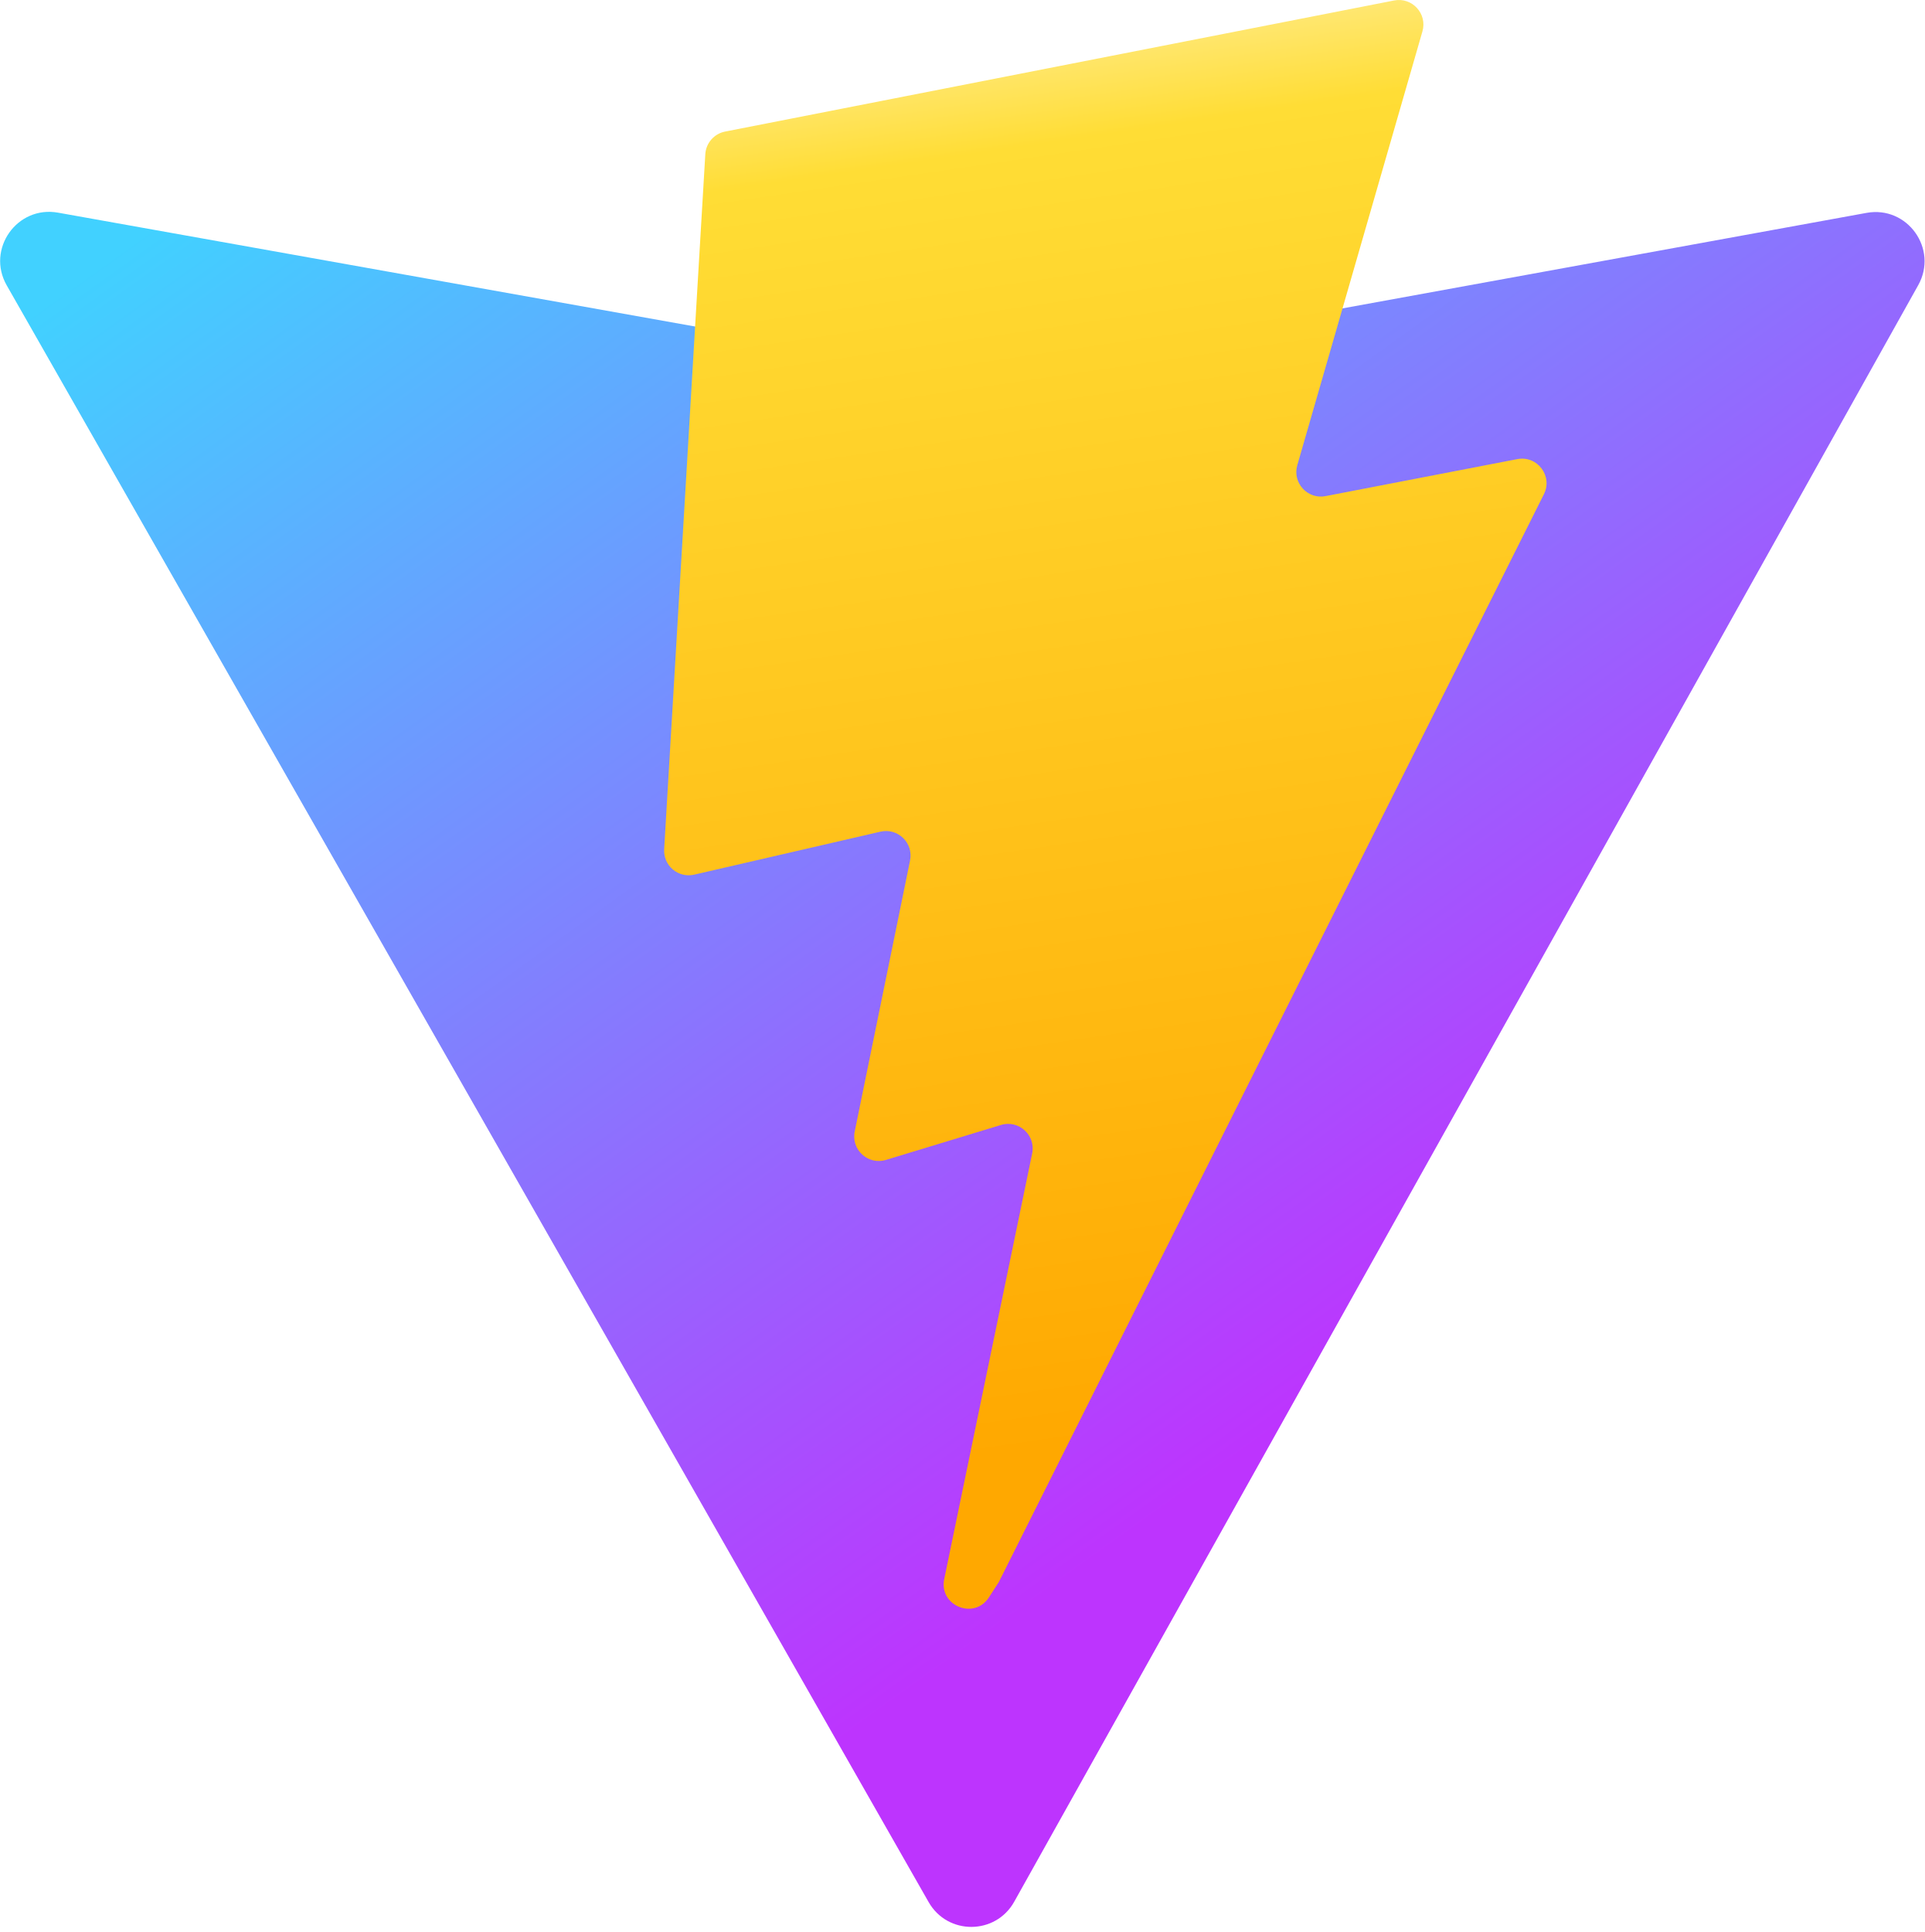
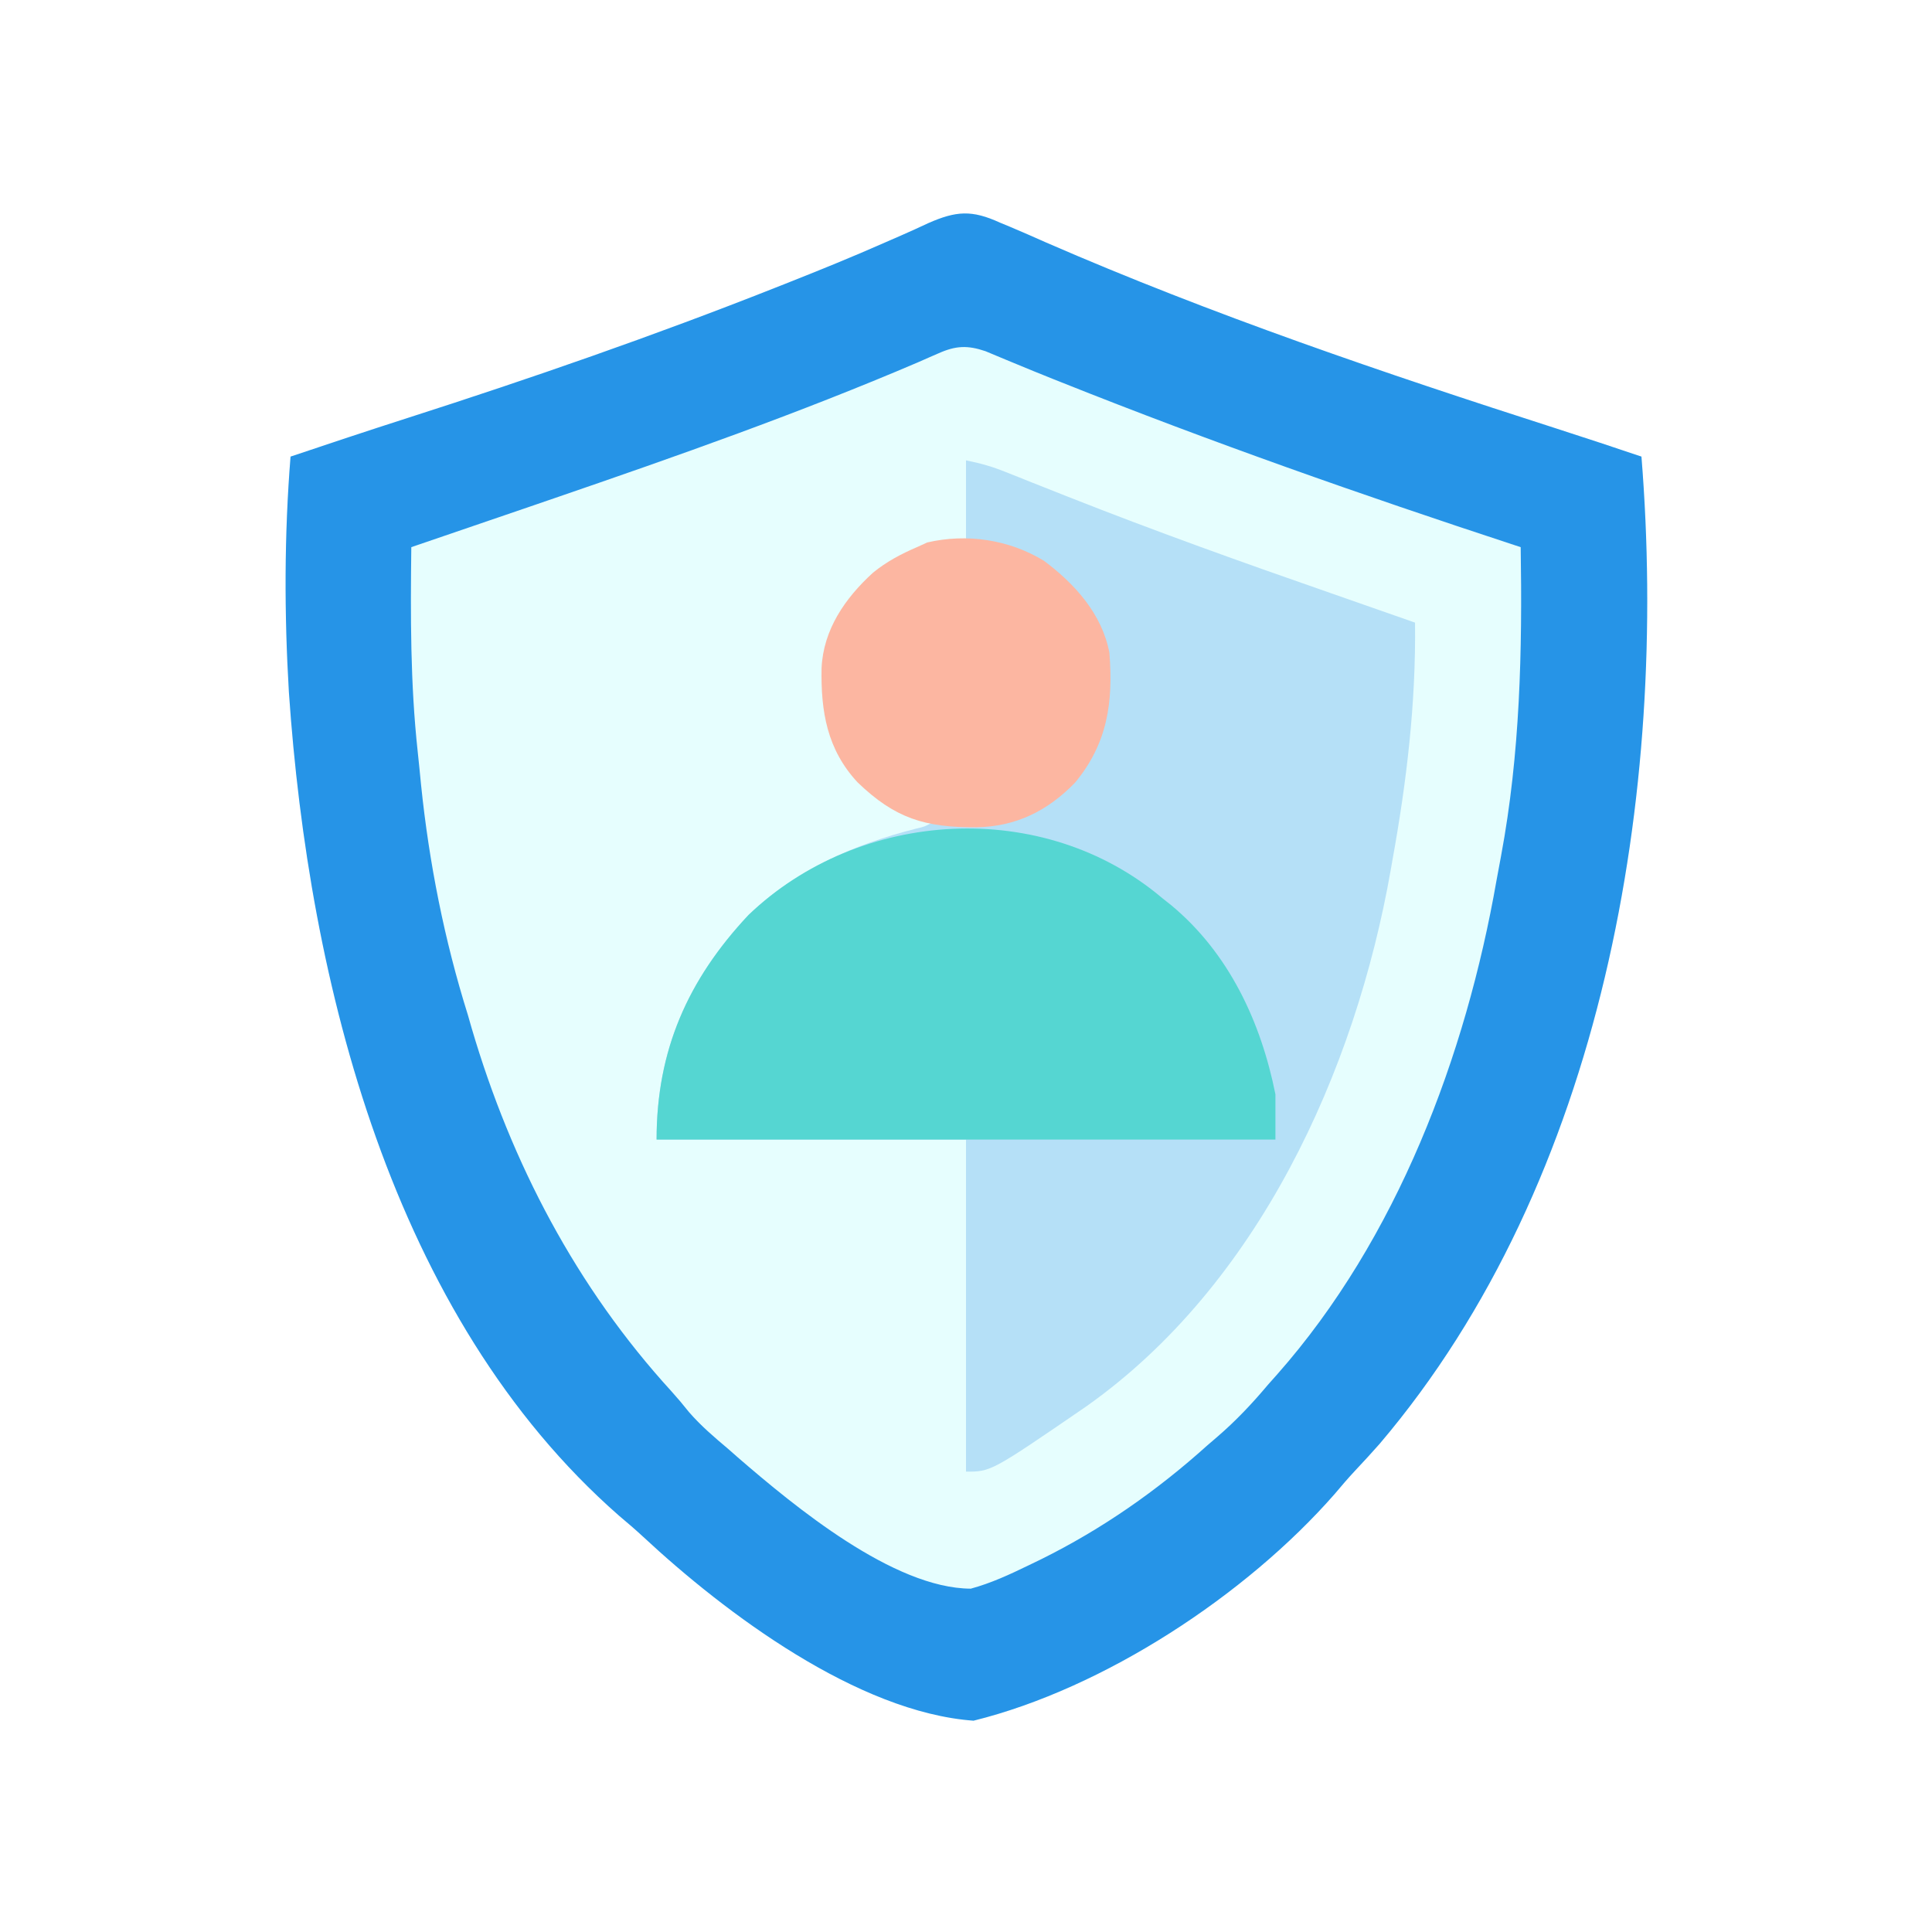
- <svg xmlns="http://www.w3.org/2000/svg" aria-hidden="true" role="img" class="iconify iconify--logos" width="31.88" height="32" preserveAspectRatio="xMidYMid meet" viewBox="0 0 256 257">
-   <defs>
-     <linearGradient id="IconifyId1813088fe1fbc01fb466" x1="-.828%" x2="57.636%" y1="7.652%" y2="78.411%">
-       <stop offset="0%" stop-color="#41D1FF" />
-       <stop offset="100%" stop-color="#BD34FE" />
-     </linearGradient>
-     <linearGradient id="IconifyId1813088fe1fbc01fb467" x1="43.376%" x2="50.316%" y1="2.242%" y2="89.03%">
-       <stop offset="0%" stop-color="#FFEA83" />
-       <stop offset="8.333%" stop-color="#FFDD35" />
-       <stop offset="100%" stop-color="#FFA800" />
-     </linearGradient>
-   </defs>
-   <path fill="url(#IconifyId1813088fe1fbc01fb466)" d="M255.153 37.938L134.897 252.976c-2.483 4.44-8.862 4.466-11.382.048L.875 37.958c-2.746-4.814 1.371-10.646 6.827-9.67l120.385 21.517a6.537 6.537 0 0 0 2.322-.004l117.867-21.483c5.438-.991 9.574 4.796 6.877 9.62Z" />
-   <path fill="url(#IconifyId1813088fe1fbc01fb467)" d="M185.432.063L96.44 17.501a3.268 3.268 0 0 0-2.634 3.014l-5.474 92.456a3.268 3.268 0 0 0 3.997 3.378l24.777-5.718c2.318-.535 4.413 1.507 3.936 3.838l-7.361 36.047c-.495 2.426 1.782 4.5 4.151 3.78l15.304-4.649c2.372-.72 4.652 1.36 4.15 3.788l-11.698 56.621c-.732 3.542 3.979 5.473 5.943 2.437l1.313-2.028l72.516-144.72c1.215-2.423-.88-5.186-3.54-4.672l-25.505 4.922c-2.396.462-4.435-1.77-3.759-4.114l16.646-57.705c.677-2.35-1.37-4.583-3.769-4.113Z" />
+ <svg xmlns="http://www.w3.org/2000/svg" version="1.1" width="512" height="512">
+   <path d="M0 0 C1.373 0.569 1.373 0.569 2.773 1.149 C5.931 2.475 9.058 3.86 12.188 5.25 C56.237 24.424 101.873 39.912 147.576 54.602 C155.069 57.013 162.54 59.489 170 62 C177.179 151.112 160.048 253.706 100.611 323.634 C98.524 326.007 96.382 328.325 94.219 330.629 C92.298 332.682 90.488 334.78 88.688 336.938 C65.24 363.704 27.602 388.444 -7 397 C-37.73 394.759 -72.711 368.593 -94.523 348.289 C-96.617 346.354 -98.751 344.514 -100.938 342.688 C-161.238 289.864 -183.175 201.183 -188.436 124.506 C-189.672 103.749 -189.67 82.729 -188 62 C-177.69 58.54 -167.375 55.101 -157.02 51.781 C-124.207 41.253 -91.738 29.984 -59.688 17.312 C-58.787 16.957 -57.887 16.602 -56.96 16.236 C-47.976 12.683 -39.038 9.061 -30.203 5.152 C-28.864 4.568 -27.524 3.983 -26.185 3.399 C-23.77 2.346 -21.387 1.257 -19.001 0.138 C-11.535 -3.145 -7.399 -3.375 0 0 Z " fill="#E6FEFE" transform="translate(265,59)" />
+   <path d="M0 0 C1.373 0.569 1.373 0.569 2.773 1.149 C5.931 2.475 9.058 3.86 12.188 5.25 C56.237 24.424 101.873 39.912 147.576 54.602 C155.069 57.013 162.54 59.489 170 62 C177.179 151.112 160.048 253.706 100.611 323.634 C98.524 326.007 96.382 328.325 94.219 330.629 C92.298 332.682 90.488 334.78 88.688 336.938 C65.24 363.704 27.602 388.444 -7 397 C-37.73 394.759 -72.711 368.593 -94.523 348.289 C-96.617 346.354 -98.751 344.514 -100.938 342.688 C-161.238 289.864 -183.175 201.183 -188.436 124.506 C-189.672 103.749 -189.67 82.729 -188 62 C-177.69 58.54 -167.375 55.101 -157.02 51.781 C-124.207 41.253 -91.738 29.984 -59.688 17.312 C-58.787 16.957 -57.887 16.602 -56.96 16.236 C-47.976 12.683 -39.038 9.061 -30.203 5.152 C-28.864 4.568 -27.524 3.983 -26.185 3.399 C-23.77 2.346 -21.387 1.257 -19.001 0.138 C-11.535 -3.145 -7.399 -3.375 0 0 Z M-16.262 34.625 C-17.535 35.178 -17.535 35.178 -18.834 35.741 C-19.776 36.157 -20.717 36.572 -21.688 37 C-53.209 50.482 -85.585 61.881 -118 73 C-119.813 73.623 -121.626 74.246 -123.439 74.869 C-134.288 78.594 -145.141 82.304 -156 86 C-156.217 104.118 -156.269 122.075 -154.312 140.115 C-153.99 143.091 -153.7 146.068 -153.41 149.047 C-151.28 169.691 -147.221 190.188 -141 210 C-140.669 211.156 -140.337 212.313 -139.996 213.504 C-129.473 249.253 -112.2 282.214 -87.023 309.754 C-85.426 311.527 -83.916 313.317 -82.438 315.188 C-79.256 318.859 -75.709 321.875 -72 325 C-71.158 325.741 -70.316 326.482 -69.449 327.246 C-54.456 340.207 -28.202 361.938 -7.727 362.012 C-2.308 360.541 2.582 358.257 7.625 355.812 C8.723 355.281 9.821 354.75 10.952 354.203 C27.101 346.186 41.628 336.05 55 324 C56.257 322.923 56.257 322.923 57.539 321.824 C62.503 317.55 66.793 313.009 71 308 C72.216 306.633 72.216 306.633 73.457 305.238 C105.183 269.323 123.452 220.917 131.607 174.232 C131.984 172.093 132.387 169.961 132.797 167.828 C137.867 140.628 138.436 113.558 138 86 C137.452 85.82 136.904 85.641 136.34 85.456 C95.887 72.179 55.88 58.123 16.336 42.34 C15.634 42.061 14.933 41.781 14.21 41.494 C10.717 40.1 7.233 38.685 3.763 37.235 C2.743 36.814 2.743 36.814 1.703 36.384 C-0.148 35.618 -1.995 34.844 -3.841 34.069 C-8.595 32.46 -11.717 32.601 -16.262 34.625 Z " fill="#2694E7" transform="translate(265,59)" />
+   <path d="M0 0 C3.916 0.783 6.944 1.655 10.594 3.117 C11.691 3.553 12.788 3.99 13.918 4.439 C15.1 4.913 16.282 5.387 17.5 5.875 C20.052 6.888 22.606 7.897 25.16 8.906 C26.141 9.294 26.141 9.294 27.141 9.69 C50.226 18.814 73.556 27.153 96.997 35.303 C100.897 36.66 104.794 38.027 108.691 39.394 C112.127 40.598 115.563 41.799 119 43 C119.255 64.249 116.795 85.121 113 106 C112.859 106.814 112.717 107.628 112.572 108.467 C103.184 161.99 77.353 218.658 31.755 250.797 C6.656 268 6.656 268 0 268 C0 238.96 0 209.92 0 180 C-27.06 180 -54.12 180 -82 180 C-82 156.363 -73.732 137.652 -57.668 120.512 C-45.263 108.601 -29.65 101.735 -13.145 97.578 C-10.971 97.069 -10.971 97.069 -9 96 C-6.977 96.023 -4.953 96.052 -2.931 96.117 C9.076 96.466 17.971 94.387 27 86 C34.859 77.723 37.62 68.104 37.473 56.852 C37.011 46.356 32.42 38.365 25.07 31.09 C17.773 24.795 9.273 22.855 0 21 C0 14.07 0 7.14 0 0 Z " fill="#B5E0F7" transform="translate(256,122)" />
+   <path d="M0 0 C0.773 0.614 1.547 1.227 2.344 1.859 C17.659 14.552 26.16 32.799 30 52 C30 55.96 30 59.92 30 64 C-24.12 64 -78.24 64 -134 64 C-134 40.363 -125.732 21.652 -109.668 4.512 C-80.192 -23.791 -31.459 -26.635 0 0 Z " fill="#55D6D2" transform="translate(308,238)" />
+   <path d="M0 0 C8.166 6.083 15.456 14.117 17.391 24.422 C18.429 37.465 16.931 48.421 8.266 58.859 C0.916 66.418 -7.458 70.486 -17.905 70.664 C-31.474 70.71 -39.385 68.354 -49.367 58.727 C-57.452 49.992 -59.097 39.963 -58.887 28.477 C-58.411 18.239 -52.634 9.914 -45.234 3.172 C-41.647 0.258 -37.841 -1.756 -33.609 -3.578 C-32.702 -3.991 -31.794 -4.403 -30.859 -4.828 C-20.352 -7.253 -9.256 -5.598 0 0 Z " fill="#FCB6A1" transform="translate(276.6094,148.5781)" />
</svg>
